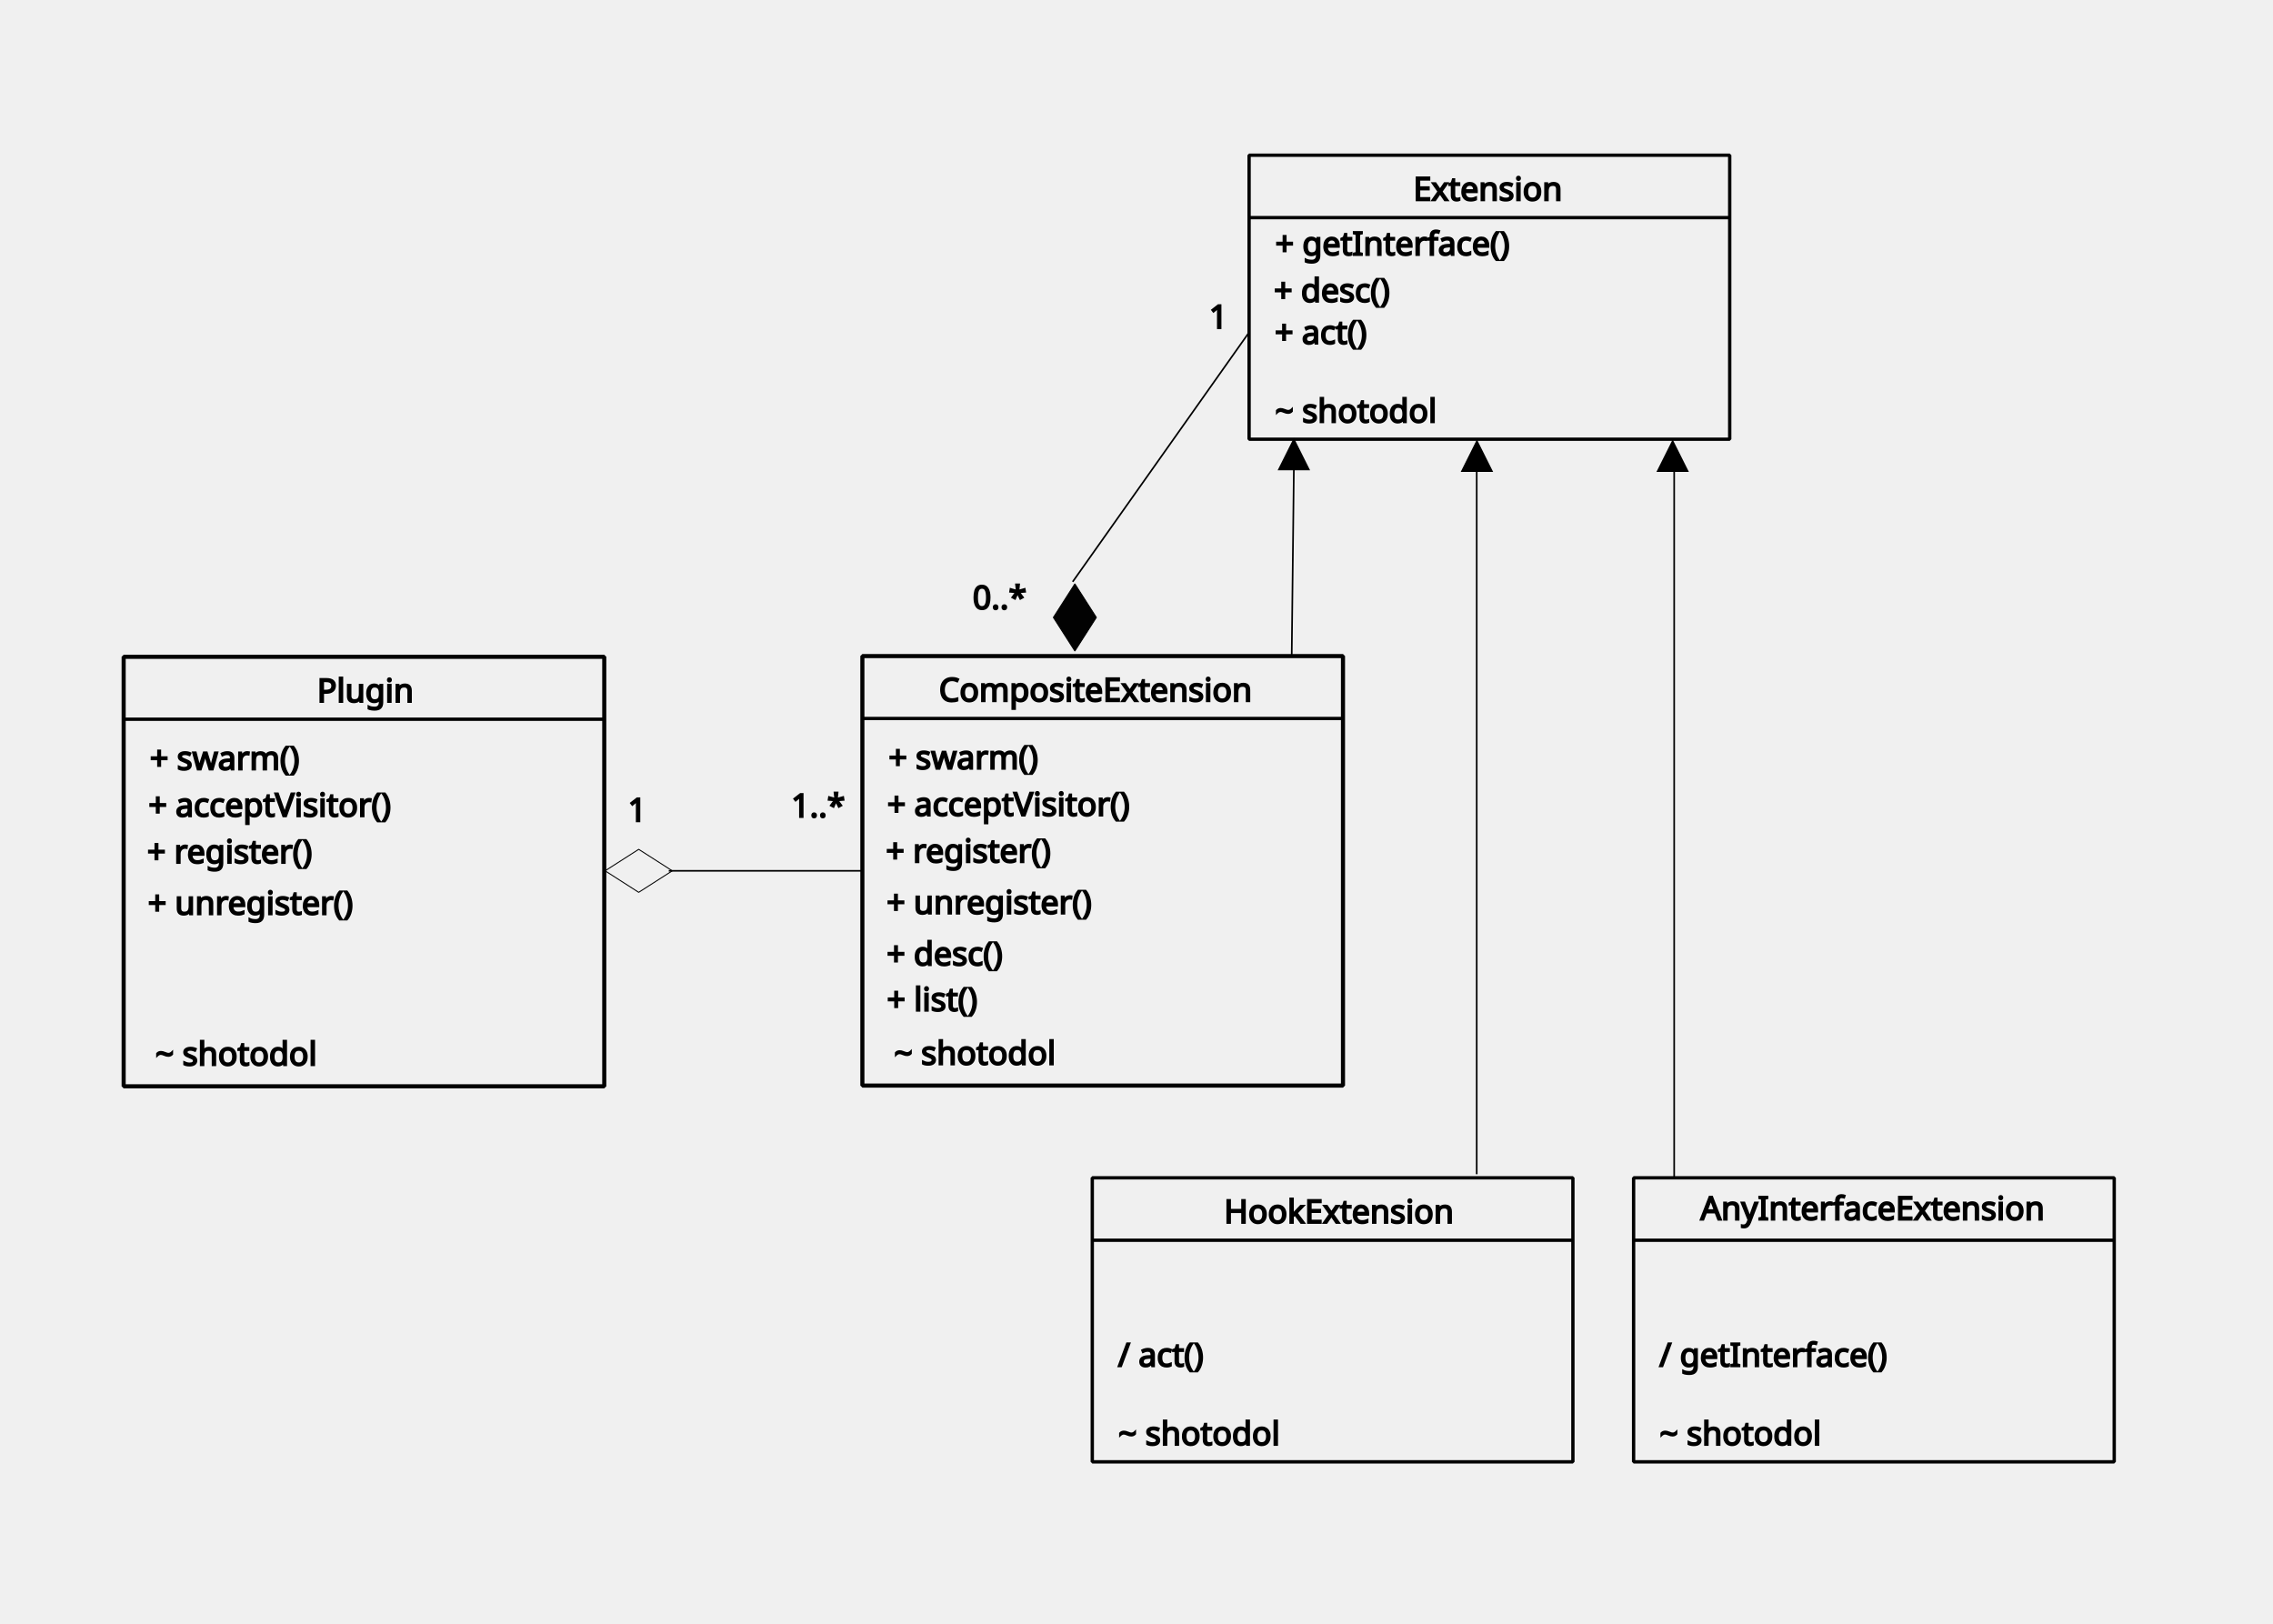
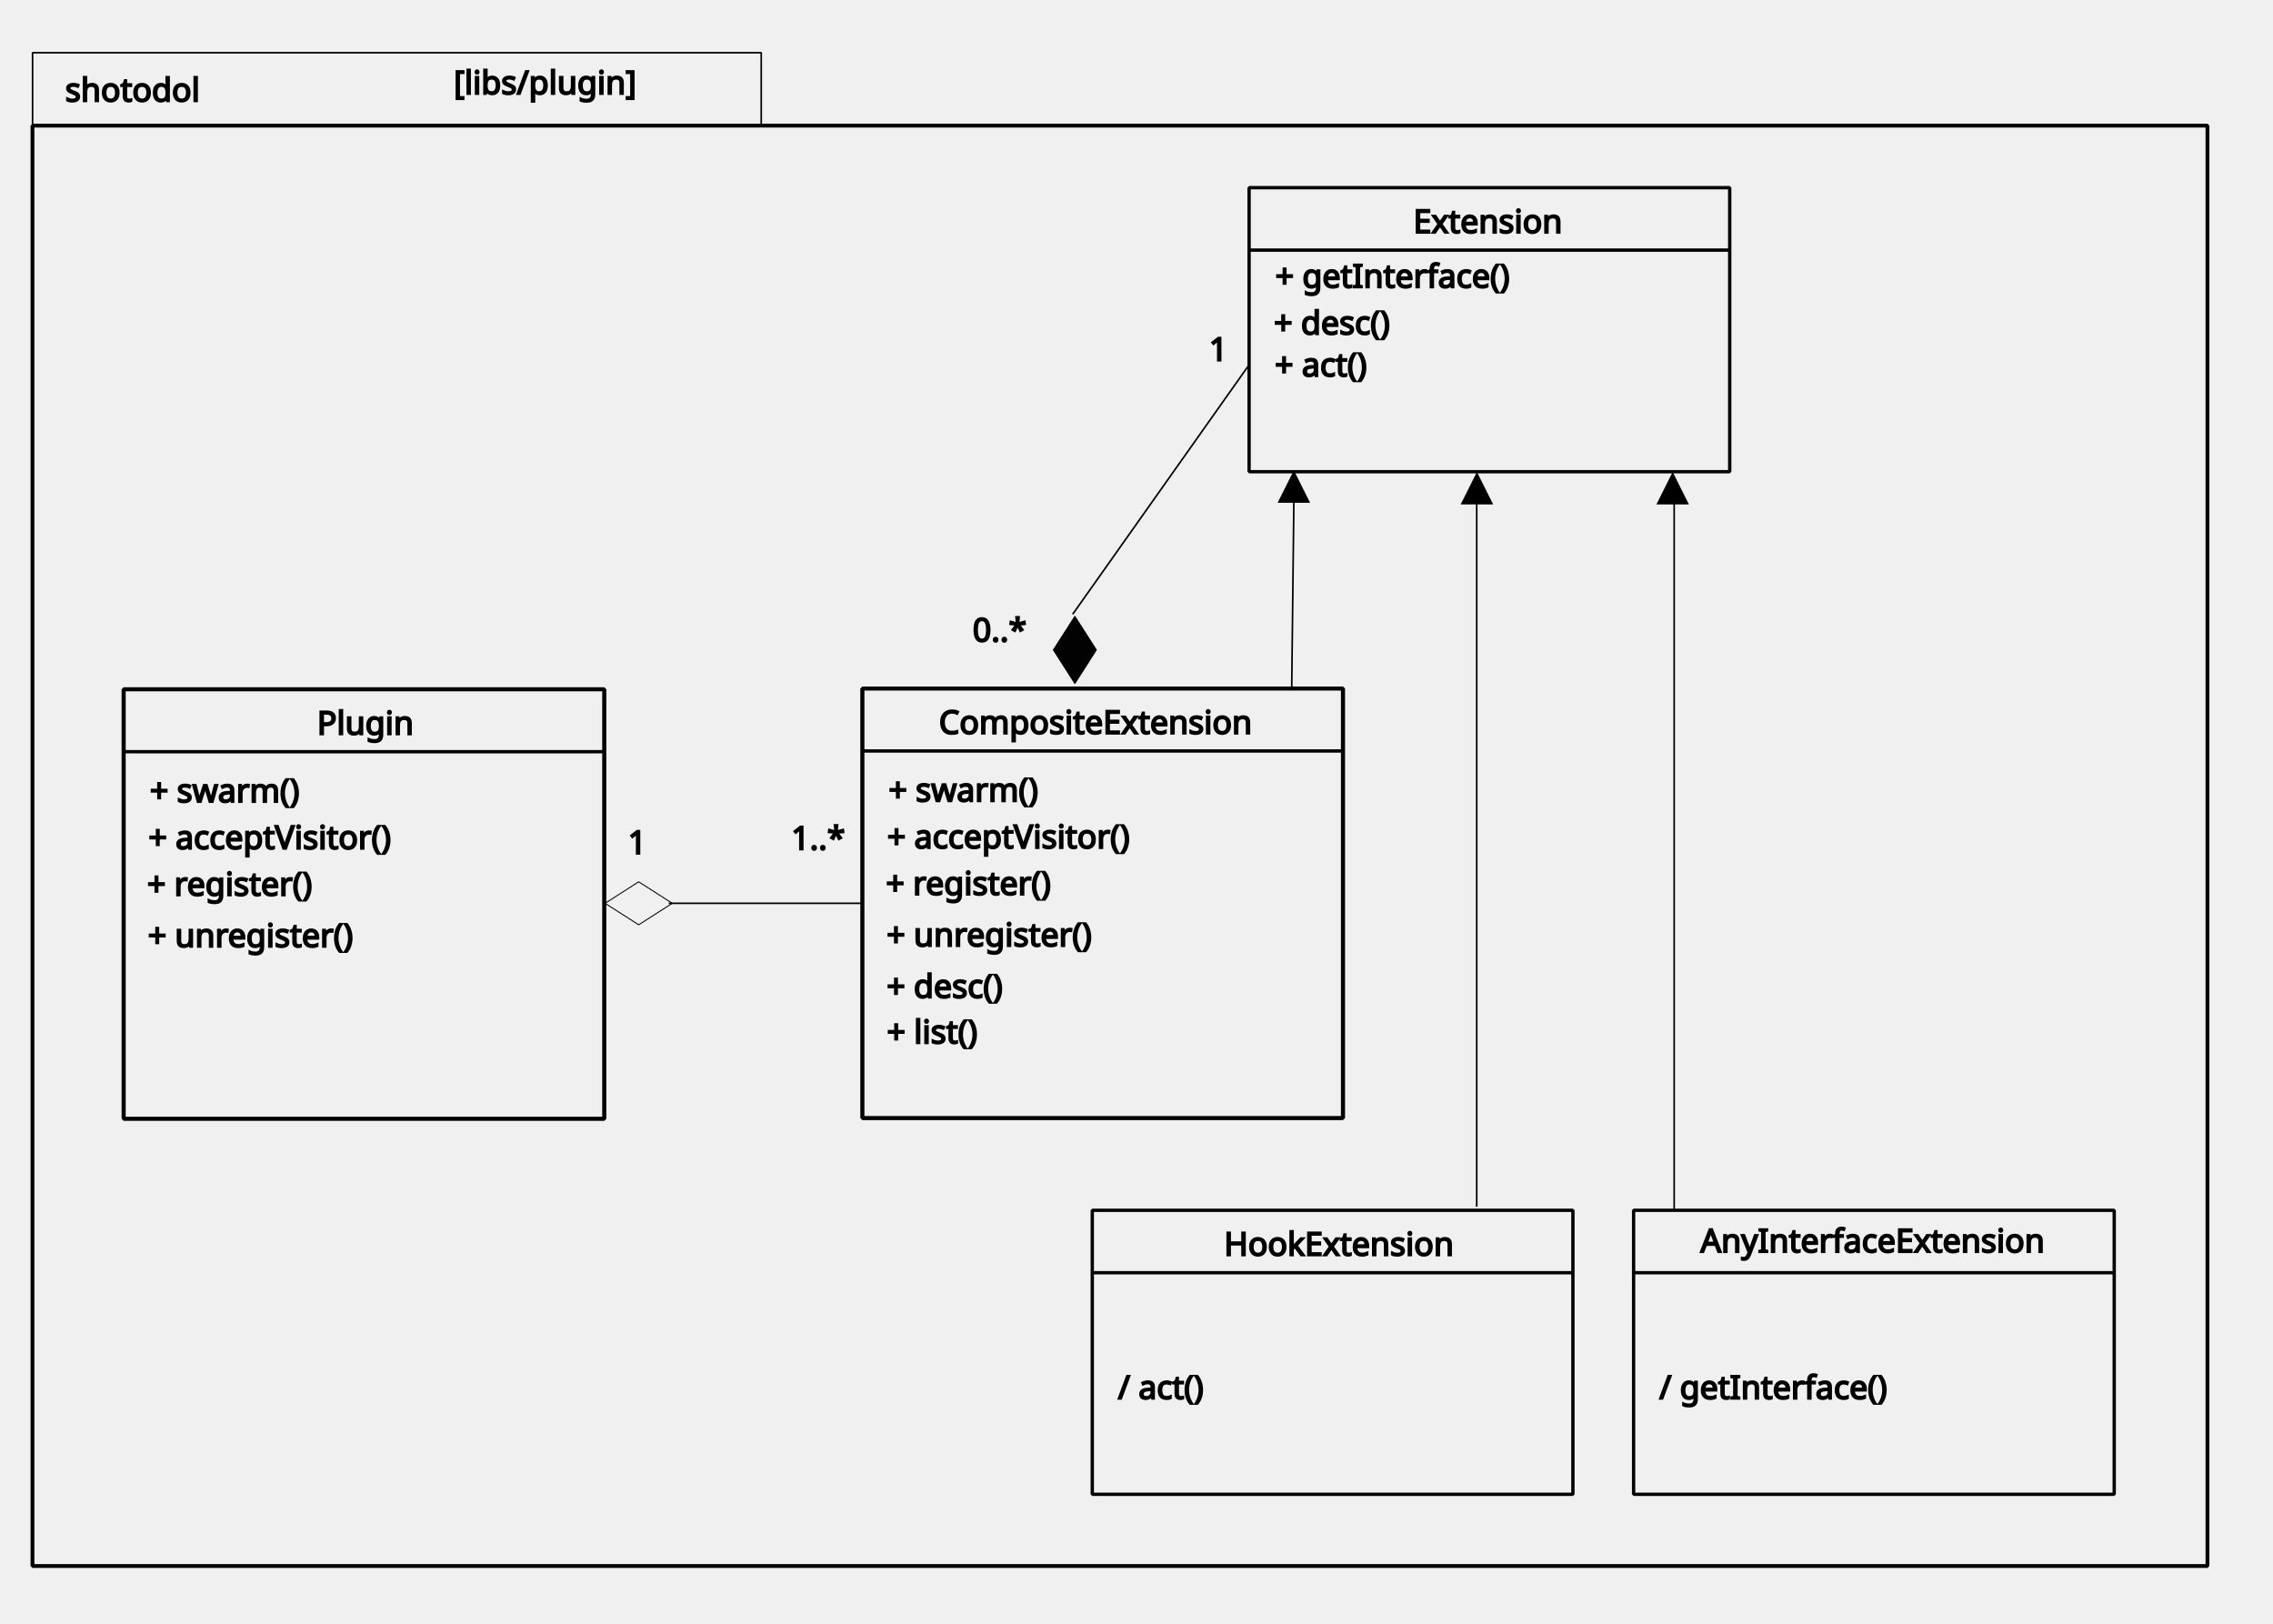
<svg xmlns="http://www.w3.org/2000/svg" viewBox="165 100 1400 1000" id="svg4022" version="1.1" width="100%" height="100%" style="stroke:#000000">
  <defs id="defs4148">
    </defs>
  <style type="text/css" id="style4024">
* {
	stroke: black;
}

text {
	fill: black;
	stroke: none;
	font-size: 10px;
	font-family: sans-serif;
}

rect, ellipse {
	fill: white;
}

polygon {
	stroke-miterlimit: 1;
	fill: white;
}
</style>
-   <path style="opacity:0.99;fill:#000000;fill-opacity:1;stroke:#000000;stroke-width:0.593;stroke-linecap:butt;stroke-linejoin:bevel;stroke-miterlimit:0;stroke-opacity:1;stroke-dasharray:none" d="m 840.281,480.256 c -4.414,-6.896 -8.827,-13.793 -13.241,-20.689 -4.414,6.896 -8.827,13.793 -13.241,20.689 4.414,6.896 8.827,13.793 13.241,20.689 4.414,-6.896 8.827,-13.793 13.241,-20.689 z" id="rect3727-1" />
-   <g id="g3549" transform="translate(-188.7692,360.5385)" style="stroke:#000000">
-     <rect y="143.961" x="429.928" height="264.517" width="296.023" id="rect4321-0" style="opacity:0.99;fill:none;stroke:#000000;stroke-width:2.527;stroke-linecap:butt;stroke-linejoin:bevel;stroke-miterlimit:0;stroke-opacity:1;stroke-dasharray:none" />
-     <path id="path4323-6" d="m 429.85,182.406 296.023,0" style="fill:none;stroke:#000000;stroke-width:2.055px;stroke-linecap:butt;stroke-linejoin:miter;stroke-opacity:1" />
-     <text id="text5950-83" y="171.824" x="549.107" style="font-size:20px;font-style:normal;font-weight:normal;line-height:125%;letter-spacing:0px;word-spacing:0px;fill:#000000;fill-opacity:1;stroke:none;font-family:Sans;-inkscape-font-specification:Sans" xml:space="preserve">
-       <tspan y="171.824" x="549.107" style="stroke:#000000" id="tspan5952-5">Plugin</tspan>
+   <g id="g9616">
+     <path id="rect3727-1" d="m 840.281,500.256 c -4.414,-6.896 -8.827,-13.793 -13.241,-20.689 -4.414,6.896 -8.827,13.793 -13.241,20.689 4.414,6.896 8.827,13.793 13.241,20.689 4.414,-6.896 8.827,-13.793 13.241,-20.689 z" style="opacity:0.99;fill:#000000;fill-opacity:1;stroke:#000000;stroke-width:0.593;stroke-linecap:butt;stroke-linejoin:bevel;stroke-miterlimit:0;stroke-opacity:1;stroke-dasharray:none" />
+     <g style="stroke:#000000" transform="translate(-188.7692,380.5385)" id="g3549">
+       <rect style="opacity:0.99;fill:none;stroke:#000000;stroke-width:2.527;stroke-linecap:butt;stroke-linejoin:bevel;stroke-miterlimit:0;stroke-opacity:1;stroke-dasharray:none" id="rect4321-0" width="296.023" height="264.517" x="429.928" y="143.961" />
+       <path style="fill:none;stroke:#000000;stroke-width:2.055px;stroke-linecap:butt;stroke-linejoin:miter;stroke-opacity:1" d="m 429.85,182.406 296.023,0" id="path4323-6" />
+       <text xml:space="preserve" style="font-size:20px;font-style:normal;font-weight:normal;line-height:125%;letter-spacing:0px;word-spacing:0px;fill:#000000;fill-opacity:1;stroke:none;font-family:Sans;-inkscape-font-specification:Sans" x="549.107" y="171.824" id="text5950-83">
+         <tspan id="tspan5952-5" style="stroke:#000000" x="549.107" y="171.824">Plugin</tspan>
+       </text>
+       <text xml:space="preserve" style="font-size:20px;font-style:normal;font-weight:normal;line-height:125%;letter-spacing:0px;word-spacing:0px;fill:#000000;fill-opacity:1;stroke:none;font-family:Sans;-inkscape-font-specification:Sans" x="446.091" y="213.485" id="text5975-9">
+         <tspan id="tspan5977-7" style="stroke:#000000" x="446.091" y="213.485">+ swarm()</tspan>
+       </text>
+       <text xml:space="preserve" style="font-size:20px;font-style:normal;font-weight:normal;line-height:125%;letter-spacing:0px;word-spacing:0px;fill:#000000;fill-opacity:1;stroke:none;font-family:Sans;-inkscape-font-specification:Sans" x="445.243" y="242.288" id="text5975-2-7">
+         <tspan id="tspan5977-3-33" style="stroke:#000000" x="445.243" y="242.288">+ acceptVisitor()</tspan>
+       </text>
+       <text id="text5975-2-7-0" y="271.01" x="444.436" style="font-size:20px;font-style:normal;font-weight:normal;line-height:125%;letter-spacing:0px;word-spacing:0px;fill:#000000;fill-opacity:1;stroke:none;font-family:Sans;-inkscape-font-specification:Sans" xml:space="preserve">
+         <tspan y="271.01" x="444.436" style="stroke:#000000" id="tspan5977-3-33-9">+ register()</tspan>
+       </text>
+       <text id="text5975-2-7-0-7" y="302.671" x="444.897" style="font-size:20px;font-style:normal;font-weight:normal;line-height:125%;letter-spacing:0px;word-spacing:0px;fill:#000000;fill-opacity:1;stroke:none;font-family:Sans;-inkscape-font-specification:Sans" xml:space="preserve">
+         <tspan y="302.671" x="444.897" style="stroke:#000000" id="tspan5977-3-33-9-4">+ unregister()</tspan>
+       </text>
+     </g>
+     <g style="stroke:#000000" transform="translate(-100.1231,380.5385)" id="g3653">
+       <g transform="translate(366.353,-0.4505772)" id="g3549-5" style="stroke:#000000">
+         <rect y="143.961" x="429.928" height="264.517" width="296.023" id="rect4321-0-5" style="opacity:0.99;fill:none;stroke:#000000;stroke-width:2.527;stroke-linecap:butt;stroke-linejoin:bevel;stroke-miterlimit:0;stroke-opacity:1;stroke-dasharray:none" />
+         <path id="path4323-6-5" d="m 429.85,182.406 296.023,0" style="fill:none;stroke:#000000;stroke-width:2.055px;stroke-linecap:butt;stroke-linejoin:miter;stroke-opacity:1" />
+         <text id="text5950-83-1" y="171.824" x="477.107" style="font-size:20px;font-style:normal;font-weight:normal;line-height:125%;letter-spacing:0px;word-spacing:0px;fill:#000000;fill-opacity:1;stroke:none;font-family:Sans;-inkscape-font-specification:Sans" xml:space="preserve">
+           <tspan y="171.824" x="477.107" style="stroke:#000000" id="tspan5952-5-1">CompositeExtension</tspan>
+         </text>
+         <text id="text5975-9-0" y="213.485" x="446.091" style="font-size:20px;font-style:normal;font-weight:normal;line-height:125%;letter-spacing:0px;word-spacing:0px;fill:#000000;fill-opacity:1;stroke:none;font-family:Sans;-inkscape-font-specification:Sans" xml:space="preserve">
+           <tspan y="213.485" x="446.091" style="stroke:#000000" id="tspan5977-7-9">+ swarm()</tspan>
+         </text>
+         <text id="text5975-2-7-4" y="242.288" x="445.243" style="font-size:20px;font-style:normal;font-weight:normal;line-height:125%;letter-spacing:0px;word-spacing:0px;fill:#000000;fill-opacity:1;stroke:none;font-family:Sans;-inkscape-font-specification:Sans" xml:space="preserve">
+           <tspan y="242.288" x="445.243" style="stroke:#000000" id="tspan5977-3-33-6">+ acceptVisitor()</tspan>
+         </text>
+         <text xml:space="preserve" style="font-size:20px;font-style:normal;font-weight:normal;line-height:125%;letter-spacing:0px;word-spacing:0px;fill:#000000;fill-opacity:1;stroke:none;font-family:Sans;-inkscape-font-specification:Sans" x="444.436" y="271.01" id="text5975-2-7-0-9">
+           <tspan id="tspan5977-3-33-9-6" style="stroke:#000000" x="444.436" y="271.01">+ register()</tspan>
+         </text>
+         <text xml:space="preserve" style="font-size:20px;font-style:normal;font-weight:normal;line-height:125%;letter-spacing:0px;word-spacing:0px;fill:#000000;fill-opacity:1;stroke:none;font-family:Sans;-inkscape-font-specification:Sans" x="444.897" y="302.671" id="text5975-2-7-0-7-2">
+           <tspan id="tspan5977-3-33-9-4-0" style="stroke:#000000" x="444.897" y="302.671">+ unregister()</tspan>
+         </text>
+       </g>
+       <text xml:space="preserve" style="font-size:20px;font-style:normal;font-weight:normal;line-height:125%;letter-spacing:0px;word-spacing:0px;fill:#000000;fill-opacity:1;stroke:none;font-family:Sans;-inkscape-font-specification:Sans" x="811.277" y="333.954" id="text3628">
+         <tspan id="tspan3630" style="stroke:#000000" x="811.277" y="333.954">+ desc()</tspan>
+       </text>
+       <text xml:space="preserve" style="font-size:20px;font-style:normal;font-weight:normal;line-height:125%;letter-spacing:0px;word-spacing:0px;fill:#000000;fill-opacity:1;stroke:none;font-family:Sans;-inkscape-font-specification:Sans" x="811.407" y="362.018" id="text3628-9">
+         <tspan id="tspan3630-6" style="stroke:#000000" x="811.407" y="362.018">+ list()</tspan>
+       </text>
+     </g>
+     <path id="rect3727-0" d="m 558.385,669.549 c 6.896,-4.414 13.793,-8.827 20.689,-13.241 -6.896,-4.414 -13.793,-8.827 -20.689,-13.241 -6.896,4.414 -13.793,8.827 -20.689,13.241 6.896,4.414 13.793,8.827 20.689,13.241 z" style="opacity:0.99;fill:none;stroke:#000000;stroke-width:0.593;stroke-linecap:butt;stroke-linejoin:bevel;stroke-miterlimit:0;stroke-opacity:1;stroke-dasharray:none" />
+     <path id="path3710" d="m 576.908,656.308 119.077,0" style="fill:none;stroke:#000000;stroke-width:1px;stroke-linecap:butt;stroke-linejoin:miter;stroke-opacity:1" />
+     <text id="text3714" y="625.877" x="551.769" style="font-size:20px;font-style:normal;font-weight:normal;line-height:125%;letter-spacing:0px;word-spacing:0px;fill:#000000;fill-opacity:1;stroke:none;font-family:Sans;-inkscape-font-specification:Sans" xml:space="preserve">
+       <tspan y="625.877" x="551.769" style="stroke:#000000" id="tspan3716">1</tspan>
    </text>
-     <text id="text5975-9" y="213.485" x="446.091" style="font-size:20px;font-style:normal;font-weight:normal;line-height:125%;letter-spacing:0px;word-spacing:0px;fill:#000000;fill-opacity:1;stroke:none;font-family:Sans;-inkscape-font-specification:Sans" xml:space="preserve">
-       <tspan y="213.485" x="446.091" style="stroke:#000000" id="tspan5977-7">+ swarm()</tspan>
+     <text id="text3718" y="623.231" x="652.323" style="font-size:20px;font-style:normal;font-weight:normal;line-height:125%;letter-spacing:0px;word-spacing:0px;fill:#000000;fill-opacity:1;stroke:none;font-family:Sans;-inkscape-font-specification:Sans" xml:space="preserve">
+       <tspan y="623.231" x="652.323" style="stroke:#000000" id="tspan3720">1..*</tspan>
    </text>
-     <text id="text5975-2-7" y="242.288" x="445.243" style="font-size:20px;font-style:normal;font-weight:normal;line-height:125%;letter-spacing:0px;word-spacing:0px;fill:#000000;fill-opacity:1;stroke:none;font-family:Sans;-inkscape-font-specification:Sans" xml:space="preserve">
-       <tspan y="242.288" x="445.243" style="stroke:#000000" id="tspan5977-3-33">+ acceptVisitor()</tspan>
+     <g style="stroke:#000000" transform="translate(50.70769,385.8308)" id="g6421">
+       <g style="stroke:#000000" id="g5919-1" transform="translate(693.7909,-101.2911)">
+         <rect y="-68.955" x="189.852" height="174.923" width="296.023" id="rect4321-3" style="opacity:0.99;fill:none;stroke:#000000;stroke-width:2.055;stroke-linecap:butt;stroke-linejoin:bevel;stroke-miterlimit:0;stroke-opacity:1;stroke-dasharray:none" />
+         <path id="path4323-7" d="m 189.774,-30.51 296.023,0" style="fill:none;stroke:#000000;stroke-width:2.055px;stroke-linecap:butt;stroke-linejoin:miter;stroke-opacity:1" />
+       </g>
+       <g style="stroke:#000000" id="g6361">
+         <text id="text5950-3" y="-142.383" x="984.822" style="font-size:20px;font-style:normal;font-weight:normal;line-height:125%;letter-spacing:0px;word-spacing:0px;fill:#000000;fill-opacity:1;stroke:none;font-family:Sans;-inkscape-font-specification:Sans" xml:space="preserve">
+           <tspan y="-142.383" x="984.822" style="stroke:#000000" id="tspan5952-55">Extension</tspan>
+         </text>
+         <text id="text5975-8" y="-108.722" x="899.806" style="font-size:20px;font-style:normal;font-weight:normal;line-height:125%;letter-spacing:0px;word-spacing:0px;fill:#000000;fill-opacity:1;stroke:none;font-family:Sans;-inkscape-font-specification:Sans" xml:space="preserve">
+           <tspan y="-108.722" x="899.806" style="stroke:#000000" id="tspan5977-72">+ getInterface()</tspan>
+         </text>
+         <text id="text5975-2-2" y="-79.92" x="898.958" style="font-size:20px;font-style:normal;font-weight:normal;line-height:125%;letter-spacing:0px;word-spacing:0px;fill:#000000;fill-opacity:1;stroke:none;font-family:Sans;-inkscape-font-specification:Sans" xml:space="preserve">
+           <tspan y="-79.92" x="898.958" style="stroke:#000000" id="tspan5977-3-01">+ desc()</tspan>
+         </text>
+         <text id="text5975-2-5-7" y="-54.095" x="899.495" style="font-size:20px;font-style:normal;font-weight:normal;line-height:125%;letter-spacing:0px;word-spacing:0px;fill:#000000;fill-opacity:1;stroke:none;font-family:Sans;-inkscape-font-specification:Sans" xml:space="preserve">
+           <tspan y="-54.095" x="899.495" style="stroke:#000000" id="tspan5977-3-0-0">+ act()</tspan>
+         </text>
+       </g>
+     </g>
+     <polygon transform="matrix(0,4,-4,0,1561.923,-750.3692)" id="polygon4130-3-6-3" style="fill:#000000;stroke:none" points="285,150 290,147.5 290,152.5 " />
+     <path id="path6330" d="M 961.923,408.892 960.6,524" style="fill:none;stroke:#000000;stroke-width:1px;stroke-linecap:butt;stroke-linejoin:miter;stroke-opacity:1" />
+     <g style="stroke:#000000" transform="translate(29.53846,709.9846)" id="g6580">
+       <g style="stroke:#000000" id="g5919-1-6" transform="translate(951.7909,204.3396)">
+         <rect y="-68.955" x="189.852" height="174.923" width="296.023" id="rect4321-3-2" style="opacity:0.99;fill:none;stroke:#000000;stroke-width:2.055;stroke-linecap:butt;stroke-linejoin:bevel;stroke-miterlimit:0;stroke-opacity:1;stroke-dasharray:none" />
+         <path id="path4323-7-2" d="m 189.774,-30.51 296.023,0" style="fill:none;stroke:#000000;stroke-width:2.055px;stroke-linecap:butt;stroke-linejoin:miter;stroke-opacity:1" />
+       </g>
+       <text xml:space="preserve" style="font-size:20px;font-style:normal;font-weight:normal;line-height:125%;letter-spacing:0px;word-spacing:0px;fill:#000000;fill-opacity:1;stroke:none;font-family:Sans;-inkscape-font-specification:Sans" x="1182.822" y="161.247" id="text5950-3-0">
+         <tspan id="tspan5952-55-0" style="stroke:#000000" x="1182.822" y="161.247">AnyInterfaceExtension</tspan>
+       </text>
+       <text xml:space="preserve" style="font-size:20px;font-style:normal;font-weight:normal;line-height:125%;letter-spacing:0px;word-spacing:0px;fill:#000000;fill-opacity:1;stroke:none;font-family:Sans;-inkscape-font-specification:Sans" x="1157.495" y="251.536" id="text5975-2-5-7-3">
+         <tspan id="tspan5977-3-0-0-2" style="stroke:#000000" x="1157.495" y="251.536">/ getInterface()</tspan>
+       </text>
+     </g>
+     <g style="stroke:#000000" transform="translate(-142.4615,499.6154)" id="g6569">
+       <g style="stroke:#000000" id="g5919-1-6-8" transform="translate(790.3756,414.7089)">
+         <rect y="-68.955" x="189.852" height="174.923" width="296.023" id="rect4321-3-2-4" style="opacity:0.99;fill:none;stroke:#000000;stroke-width:2.055;stroke-linecap:butt;stroke-linejoin:bevel;stroke-miterlimit:0;stroke-opacity:1;stroke-dasharray:none" />
+         <path id="path4323-7-2-4" d="m 189.774,-30.51 296.023,0" style="fill:none;stroke:#000000;stroke-width:2.055px;stroke-linecap:butt;stroke-linejoin:miter;stroke-opacity:1" />
+       </g>
+       <text xml:space="preserve" style="font-size:20px;font-style:normal;font-weight:normal;line-height:125%;letter-spacing:0px;word-spacing:0px;fill:#000000;fill-opacity:1;stroke:none;font-family:Sans;-inkscape-font-specification:Sans" x="1061.406" y="373.617" id="text5950-3-0-4">
+         <tspan id="tspan5952-55-0-6" style="stroke:#000000" x="1061.406" y="373.617">HookExtension</tspan>
+       </text>
+       <text xml:space="preserve" style="font-size:20px;font-style:normal;font-weight:normal;line-height:125%;letter-spacing:0px;word-spacing:0px;fill:#000000;fill-opacity:1;stroke:none;font-family:Sans;-inkscape-font-specification:Sans" x="996.08" y="461.905" id="text5975-2-5-7-3-1">
+         <tspan id="tspan5977-3-0-0-2-0" style="stroke:#000000" x="996.08" y="461.905">/ act()</tspan>
+       </text>
+     </g>
+     <polygon transform="matrix(0,4,-4,0,1795.236,-749.3585)" id="polygon4130-3-6-3-7" style="fill:#000000;stroke:none" points="285,150 290,147.5 290,152.5 " />
+     <polygon transform="matrix(0,4,-4,0,1674.678,-749.3585)" id="polygon4130-3-6-3-1" style="fill:#000000;stroke:none" points="290,152.5 285,150 290,147.5 " />
+     <path id="path6616" d="m 1074.549,409.061 0,434.098" style="fill:none;stroke:#000000;stroke-width:1px;stroke-linecap:butt;stroke-linejoin:miter;stroke-opacity:1" />
+     <path id="path6620" d="m 1196.171,409.061 0,435.969" style="fill:none;stroke:#000000;stroke-width:1px;stroke-linecap:butt;stroke-linejoin:miter;stroke-opacity:1" />
+     <path id="path6624" d="M 825.691,478.293 934.215,324.861" style="fill:none;stroke:#000000;stroke-width:1px;stroke-linecap:butt;stroke-linejoin:miter;stroke-opacity:1" />
+     <text id="text3718-3" y="495.07" x="764.12" style="font-size:20px;font-style:normal;font-weight:normal;line-height:125%;letter-spacing:0px;word-spacing:0px;fill:#000000;fill-opacity:1;stroke:none;font-family:Sans;-inkscape-font-specification:Sans" xml:space="preserve">
+       <tspan y="495.07" x="764.12" style="stroke:#000000" id="tspan3720-3">0..*</tspan>
    </text>
-     <text xml:space="preserve" style="font-size:20px;font-style:normal;font-weight:normal;line-height:125%;letter-spacing:0px;word-spacing:0px;fill:#000000;fill-opacity:1;stroke:none;font-family:Sans;-inkscape-font-specification:Sans" x="444.436" y="271.01" id="text5975-2-7-0">
-       <tspan id="tspan5977-3-33-9" style="stroke:#000000" x="444.436" y="271.01">+ register()</tspan>
-     </text>
-     <text id="text3434" y="395.554" x="449.462" style="font-size:20px;font-style:normal;font-weight:normal;line-height:125%;letter-spacing:0px;word-spacing:0px;fill:#000000;fill-opacity:1;stroke:none;font-family:Sans;-inkscape-font-specification:Sans" xml:space="preserve">
-       <tspan y="395.554" x="449.462" style="stroke:#000000" id="tspan3436">~ shotodol</tspan>
-     </text>
-     <text xml:space="preserve" style="font-size:20px;font-style:normal;font-weight:normal;line-height:125%;letter-spacing:0px;word-spacing:0px;fill:#000000;fill-opacity:1;stroke:none;font-family:Sans;-inkscape-font-specification:Sans" x="444.897" y="302.671" id="text5975-2-7-0-7">
-       <tspan id="tspan5977-3-33-9-4" style="stroke:#000000" x="444.897" y="302.671">+ unregister()</tspan>
+     <text id="text3714-7" y="322.174" x="909.712" style="font-size:20px;font-style:normal;font-weight:normal;line-height:125%;letter-spacing:0px;word-spacing:0px;fill:#000000;fill-opacity:1;stroke:none;font-family:Sans;-inkscape-font-specification:Sans" xml:space="preserve">
+       <tspan y="322.174" x="909.712" style="stroke:#000000" id="tspan3716-0">1</tspan>
    </text>
  </g>
-   <g id="g3653" transform="translate(-100.1231,360.5385)" style="stroke:#000000">
-     <g style="stroke:#000000" id="g3549-5" transform="translate(366.353,-0.4505772)">
-       <rect style="opacity:0.99;fill:none;stroke:#000000;stroke-width:2.527;stroke-linecap:butt;stroke-linejoin:bevel;stroke-miterlimit:0;stroke-opacity:1;stroke-dasharray:none" id="rect4321-0-5" width="296.023" height="264.517" x="429.928" y="143.961" />
-       <path style="fill:none;stroke:#000000;stroke-width:2.055px;stroke-linecap:butt;stroke-linejoin:miter;stroke-opacity:1" d="m 429.85,182.406 296.023,0" id="path4323-6-5" />
-       <text xml:space="preserve" style="font-size:20px;font-style:normal;font-weight:normal;line-height:125%;letter-spacing:0px;word-spacing:0px;fill:#000000;fill-opacity:1;stroke:none;font-family:Sans;-inkscape-font-specification:Sans" x="477.107" y="171.824" id="text5950-83-1">
-         <tspan id="tspan5952-5-1" style="stroke:#000000" x="477.107" y="171.824">CompositeExtension</tspan>
-       </text>
-       <text xml:space="preserve" style="font-size:20px;font-style:normal;font-weight:normal;line-height:125%;letter-spacing:0px;word-spacing:0px;fill:#000000;fill-opacity:1;stroke:none;font-family:Sans;-inkscape-font-specification:Sans" x="446.091" y="213.485" id="text5975-9-0">
-         <tspan id="tspan5977-7-9" style="stroke:#000000" x="446.091" y="213.485">+ swarm()</tspan>
-       </text>
-       <text xml:space="preserve" style="font-size:20px;font-style:normal;font-weight:normal;line-height:125%;letter-spacing:0px;word-spacing:0px;fill:#000000;fill-opacity:1;stroke:none;font-family:Sans;-inkscape-font-specification:Sans" x="445.243" y="242.288" id="text5975-2-7-4">
-         <tspan id="tspan5977-3-33-6" style="stroke:#000000" x="445.243" y="242.288">+ acceptVisitor()</tspan>
-       </text>
-       <text id="text5975-2-7-0-9" y="271.01" x="444.436" style="font-size:20px;font-style:normal;font-weight:normal;line-height:125%;letter-spacing:0px;word-spacing:0px;fill:#000000;fill-opacity:1;stroke:none;font-family:Sans;-inkscape-font-specification:Sans" xml:space="preserve">
-         <tspan y="271.01" x="444.436" style="stroke:#000000" id="tspan5977-3-33-9-6">+ register()</tspan>
-       </text>
-       <text xml:space="preserve" style="font-size:20px;font-style:normal;font-weight:normal;line-height:125%;letter-spacing:0px;word-spacing:0px;fill:#000000;fill-opacity:1;stroke:none;font-family:Sans;-inkscape-font-specification:Sans" x="449.462" y="395.554" id="text3434-3">
-         <tspan id="tspan3436-8" style="stroke:#000000" x="449.462" y="395.554">~ shotodol</tspan>
-       </text>
-       <text id="text5975-2-7-0-7-2" y="302.671" x="444.897" style="font-size:20px;font-style:normal;font-weight:normal;line-height:125%;letter-spacing:0px;word-spacing:0px;fill:#000000;fill-opacity:1;stroke:none;font-family:Sans;-inkscape-font-specification:Sans" xml:space="preserve">
-         <tspan y="302.671" x="444.897" style="stroke:#000000" id="tspan5977-3-33-9-4-0">+ unregister()</tspan>
-       </text>
-     </g>
-     <text id="text3628" y="333.954" x="811.277" style="font-size:20px;font-style:normal;font-weight:normal;line-height:125%;letter-spacing:0px;word-spacing:0px;fill:#000000;fill-opacity:1;stroke:none;font-family:Sans;-inkscape-font-specification:Sans" xml:space="preserve">
-       <tspan y="333.954" x="811.277" style="stroke:#000000" id="tspan3630">+ desc()</tspan>
-     </text>
-     <text id="text3628-9" y="362.018" x="811.407" style="font-size:20px;font-style:normal;font-weight:normal;line-height:125%;letter-spacing:0px;word-spacing:0px;fill:#000000;fill-opacity:1;stroke:none;font-family:Sans;-inkscape-font-specification:Sans" xml:space="preserve">
-       <tspan y="362.018" x="811.407" style="stroke:#000000" id="tspan3630-6">+ list()</tspan>
+   <path style="opacity:0.99;fill:none;stroke:#000000;stroke-width:2.369;stroke-linecap:butt;stroke-linejoin:bevel;stroke-miterlimit:0;stroke-opacity:1;stroke-dasharray:none" d="m 185.004,1064.458 c 446.545,0 893.09,0 1339.634,0 0,-295.697 0,-591.393 0,-887.089 -446.545,0 -893.09,0 -1339.634,0 0,295.696 0,591.393 0,887.089 z" id="rect4001" />
+   <g id="g9706" transform="translate(2,108)" style="stroke:#000000">
+     <path id="rect4773" d="m 183.059,69.124 c 149.604,0 299.208,0 448.812,0 0,-14.885 0,-29.771 0,-44.656 -149.604,0 -299.208,0 -448.812,0 0,14.886 0,29.771 0,44.656 z" style="opacity:0.99;fill:none;stroke:#000000;stroke-width:1;stroke-linecap:butt;stroke-linejoin:bevel;stroke-miterlimit:0;stroke-opacity:1;stroke-dasharray:none" />
+     <text id="text3434-4-7" y="54.454" x="203.189" style="font-size:20px;font-style:normal;font-weight:normal;line-height:125%;letter-spacing:0px;word-spacing:0px;fill:#000000;fill-opacity:1;stroke:none;font-family:Sans;-inkscape-font-specification:Sans" xml:space="preserve">
+       <tspan y="54.454" x="203.189" style="stroke:#000000" id="tspan3436-0-5">shotodol</tspan>
    </text>
  </g>
-   <path style="opacity:0.99;fill:none;stroke:#000000;stroke-width:0.593;stroke-linecap:butt;stroke-linejoin:bevel;stroke-miterlimit:0;stroke-opacity:1;stroke-dasharray:none" d="m 558.385,649.549 c 6.896,-4.414 13.793,-8.827 20.689,-13.241 -6.896,-4.414 -13.793,-8.827 -20.689,-13.241 -6.896,4.414 -13.793,8.827 -20.689,13.241 6.896,4.414 13.793,8.827 20.689,13.241 z" id="rect3727-0" />
-   <path style="fill:none;stroke:#000000;stroke-width:1px;stroke-linecap:butt;stroke-linejoin:miter;stroke-opacity:1" d="m 576.908,636.308 119.077,0" id="path3710" />
-   <text xml:space="preserve" style="font-size:20px;font-style:normal;font-weight:normal;line-height:125%;letter-spacing:0px;word-spacing:0px;fill:#000000;fill-opacity:1;stroke:none;font-family:Sans;-inkscape-font-specification:Sans" x="551.769" y="605.877" id="text3714">
-     <tspan id="tspan3716" style="stroke:#000000" x="551.769" y="605.877">1</tspan>
-   </text>
-   <text xml:space="preserve" style="font-size:20px;font-style:normal;font-weight:normal;line-height:125%;letter-spacing:0px;word-spacing:0px;fill:#000000;fill-opacity:1;stroke:none;font-family:Sans;-inkscape-font-specification:Sans" x="652.323" y="603.231" id="text3718">
-     <tspan id="tspan3720" style="stroke:#000000" x="652.323" y="603.231">1..*</tspan>
-   </text>
-   <g id="g6421" transform="translate(50.70769,365.8308)" style="stroke:#000000">
-     <g transform="translate(693.7909,-101.2911)" id="g5919-1" style="stroke:#000000">
-       <rect style="opacity:0.99;fill:none;stroke:#000000;stroke-width:2.055;stroke-linecap:butt;stroke-linejoin:bevel;stroke-miterlimit:0;stroke-opacity:1;stroke-dasharray:none" id="rect4321-3" width="296.023" height="174.923" x="189.852" y="-68.955" />
-       <path style="fill:none;stroke:#000000;stroke-width:2.055px;stroke-linecap:butt;stroke-linejoin:miter;stroke-opacity:1" d="m 189.774,-30.51 296.023,0" id="path4323-7" />
-     </g>
-     <g id="g6361" style="stroke:#000000">
-       <text xml:space="preserve" style="font-size:20px;font-style:normal;font-weight:normal;line-height:125%;letter-spacing:0px;word-spacing:0px;fill:#000000;fill-opacity:1;stroke:none;font-family:Sans;-inkscape-font-specification:Sans" x="984.822" y="-142.383" id="text5950-3">
-         <tspan id="tspan5952-55" style="stroke:#000000" x="984.822" y="-142.383">Extension</tspan>
-       </text>
-       <text xml:space="preserve" style="font-size:20px;font-style:normal;font-weight:normal;line-height:125%;letter-spacing:0px;word-spacing:0px;fill:#000000;fill-opacity:1;stroke:none;font-family:Sans;-inkscape-font-specification:Sans" x="899.806" y="-108.722" id="text5975-8">
-         <tspan id="tspan5977-72" style="stroke:#000000" x="899.806" y="-108.722">+ getInterface()</tspan>
-       </text>
-       <text xml:space="preserve" style="font-size:20px;font-style:normal;font-weight:normal;line-height:125%;letter-spacing:0px;word-spacing:0px;fill:#000000;fill-opacity:1;stroke:none;font-family:Sans;-inkscape-font-specification:Sans" x="898.958" y="-79.92" id="text5975-2-2">
-         <tspan id="tspan5977-3-01" style="stroke:#000000" x="898.958" y="-79.92">+ desc()</tspan>
-       </text>
-       <text xml:space="preserve" style="font-size:20px;font-style:normal;font-weight:normal;line-height:125%;letter-spacing:0px;word-spacing:0px;fill:#000000;fill-opacity:1;stroke:none;font-family:Sans;-inkscape-font-specification:Sans" x="899.495" y="-54.095" id="text5975-2-5-7">
-         <tspan id="tspan5977-3-0-0" style="stroke:#000000" x="899.495" y="-54.095">+ act()</tspan>
-       </text>
-       <text xml:space="preserve" style="font-size:20px;font-style:normal;font-weight:normal;line-height:125%;letter-spacing:0px;word-spacing:0px;fill:#000000;fill-opacity:1;stroke:none;font-family:Sans;-inkscape-font-specification:Sans" x="899.672" y="-5.691" id="text6600-5">
-         <tspan id="tspan6602-0" style="stroke:#000000" x="899.672" y="-5.691">~ shotodol</tspan>
-       </text>
-     </g>
-   </g>
-   <polygon points="285,150 290,147.5 290,152.5 " style="fill:#000000;stroke:none" id="polygon4130-3-6-3" transform="matrix(0,4,-4,0,1561.923,-770.3692)" />
-   <path style="fill:none;stroke:#000000;stroke-width:1px;stroke-linecap:butt;stroke-linejoin:miter;stroke-opacity:1" d="M 961.923,388.892 960.6,504" id="path6330" />
-   <g id="g6580" transform="translate(29.53846,689.9846)" style="stroke:#000000">
-     <g transform="translate(951.7909,204.3396)" id="g5919-1-6" style="stroke:#000000">
-       <rect style="opacity:0.99;fill:none;stroke:#000000;stroke-width:2.055;stroke-linecap:butt;stroke-linejoin:bevel;stroke-miterlimit:0;stroke-opacity:1;stroke-dasharray:none" id="rect4321-3-2" width="296.023" height="174.923" x="189.852" y="-68.955" />
-       <path style="fill:none;stroke:#000000;stroke-width:2.055px;stroke-linecap:butt;stroke-linejoin:miter;stroke-opacity:1" d="m 189.774,-30.51 296.023,0" id="path4323-7-2" />
-     </g>
-     <text id="text5950-3-0" y="161.247" x="1182.822" style="font-size:20px;font-style:normal;font-weight:normal;line-height:125%;letter-spacing:0px;word-spacing:0px;fill:#000000;fill-opacity:1;stroke:none;font-family:Sans;-inkscape-font-specification:Sans" xml:space="preserve">
-       <tspan y="161.247" x="1182.822" style="stroke:#000000" id="tspan5952-55-0">AnyInterfaceExtension</tspan>
-     </text>
-     <text id="text5975-2-5-7-3" y="251.536" x="1157.495" style="font-size:20px;font-style:normal;font-weight:normal;line-height:125%;letter-spacing:0px;word-spacing:0px;fill:#000000;fill-opacity:1;stroke:none;font-family:Sans;-inkscape-font-specification:Sans" xml:space="preserve">
-       <tspan y="251.536" x="1157.495" style="stroke:#000000" id="tspan5977-3-0-0-2">/ getInterface()</tspan>
-     </text>
-     <text id="text6600-5-9" y="299.94" x="1157.672" style="font-size:20px;font-style:normal;font-weight:normal;line-height:125%;letter-spacing:0px;word-spacing:0px;fill:#000000;fill-opacity:1;stroke:none;font-family:Sans;-inkscape-font-specification:Sans" xml:space="preserve">
-       <tspan y="299.94" x="1157.672" style="stroke:#000000" id="tspan6602-0-4">~ shotodol</tspan>
-     </text>
-   </g>
-   <g id="g6569" transform="translate(-142.4615,479.6154)" style="stroke:#000000">
-     <g transform="translate(790.3756,414.7089)" id="g5919-1-6-8" style="stroke:#000000">
-       <rect style="opacity:0.99;fill:none;stroke:#000000;stroke-width:2.055;stroke-linecap:butt;stroke-linejoin:bevel;stroke-miterlimit:0;stroke-opacity:1;stroke-dasharray:none" id="rect4321-3-2-4" width="296.023" height="174.923" x="189.852" y="-68.955" />
-       <path style="fill:none;stroke:#000000;stroke-width:2.055px;stroke-linecap:butt;stroke-linejoin:miter;stroke-opacity:1" d="m 189.774,-30.51 296.023,0" id="path4323-7-2-4" />
-     </g>
-     <text id="text5950-3-0-4" y="373.617" x="1061.406" style="font-size:20px;font-style:normal;font-weight:normal;line-height:125%;letter-spacing:0px;word-spacing:0px;fill:#000000;fill-opacity:1;stroke:none;font-family:Sans;-inkscape-font-specification:Sans" xml:space="preserve">
-       <tspan y="373.617" x="1061.406" style="stroke:#000000" id="tspan5952-55-0-6">HookExtension</tspan>
-     </text>
-     <text id="text5975-2-5-7-3-1" y="461.905" x="996.08" style="font-size:20px;font-style:normal;font-weight:normal;line-height:125%;letter-spacing:0px;word-spacing:0px;fill:#000000;fill-opacity:1;stroke:none;font-family:Sans;-inkscape-font-specification:Sans" xml:space="preserve">
-       <tspan y="461.905" x="996.08" style="stroke:#000000" id="tspan5977-3-0-0-2-0">/ act()</tspan>
-     </text>
-     <text id="text6600-5-9-6" y="510.309" x="996.256" style="font-size:20px;font-style:normal;font-weight:normal;line-height:125%;letter-spacing:0px;word-spacing:0px;fill:#000000;fill-opacity:1;stroke:none;font-family:Sans;-inkscape-font-specification:Sans" xml:space="preserve">
-       <tspan y="510.309" x="996.256" style="stroke:#000000" id="tspan6602-0-4-2">~ shotodol</tspan>
-     </text>
-   </g>
-   <polygon points="285,150 290,147.5 290,152.5 " style="fill:#000000;stroke:none" id="polygon4130-3-6-3-7" transform="matrix(0,4,-4,0,1795.236,-769.3585)" />
-   <polygon points="290,152.5 285,150 290,147.5 " style="fill:#000000;stroke:none" id="polygon4130-3-6-3-1" transform="matrix(0,4,-4,0,1674.678,-769.3585)" />
-   <path style="fill:none;stroke:#000000;stroke-width:1px;stroke-linecap:butt;stroke-linejoin:miter;stroke-opacity:1" d="m 1074.549,389.061 0,434.098" id="path6616" />
-   <path style="fill:none;stroke:#000000;stroke-width:1px;stroke-linecap:butt;stroke-linejoin:miter;stroke-opacity:1" d="m 1196.171,389.061 0,435.969" id="path6620" />
-   <path style="fill:none;stroke:#000000;stroke-width:1px;stroke-linecap:butt;stroke-linejoin:miter;stroke-opacity:1" d="M 825.691,458.293 934.215,304.861" id="path6624" />
-   <text xml:space="preserve" style="font-size:20px;font-style:normal;font-weight:normal;line-height:125%;letter-spacing:0px;word-spacing:0px;fill:#000000;fill-opacity:1;stroke:none;font-family:Sans;-inkscape-font-specification:Sans" x="764.12" y="475.07" id="text3718-3">
-     <tspan id="tspan3720-3" style="stroke:#000000" x="764.12" y="475.07">0..*</tspan>
-   </text>
-   <text xml:space="preserve" style="font-size:20px;font-style:normal;font-weight:normal;line-height:125%;letter-spacing:0px;word-spacing:0px;fill:#000000;fill-opacity:1;stroke:none;font-family:Sans;-inkscape-font-specification:Sans" x="909.712" y="302.174" id="text3714-7">
-     <tspan id="tspan3716-0" style="stroke:#000000" x="909.712" y="302.174">1</tspan>
+   <text xml:space="preserve" style="font-size:20px;font-style:normal;font-weight:normal;line-height:125%;letter-spacing:0px;word-spacing:0px;fill:#000000;fill-opacity:1;stroke:none;font-family:Sans;-inkscape-font-specification:Sans" x="444.508" y="157.969" id="text9711">
+     <tspan id="tspan9713" style="stroke:#000000" x="444.508" y="157.969">[libs/plugin]</tspan>
  </text>
</svg>
